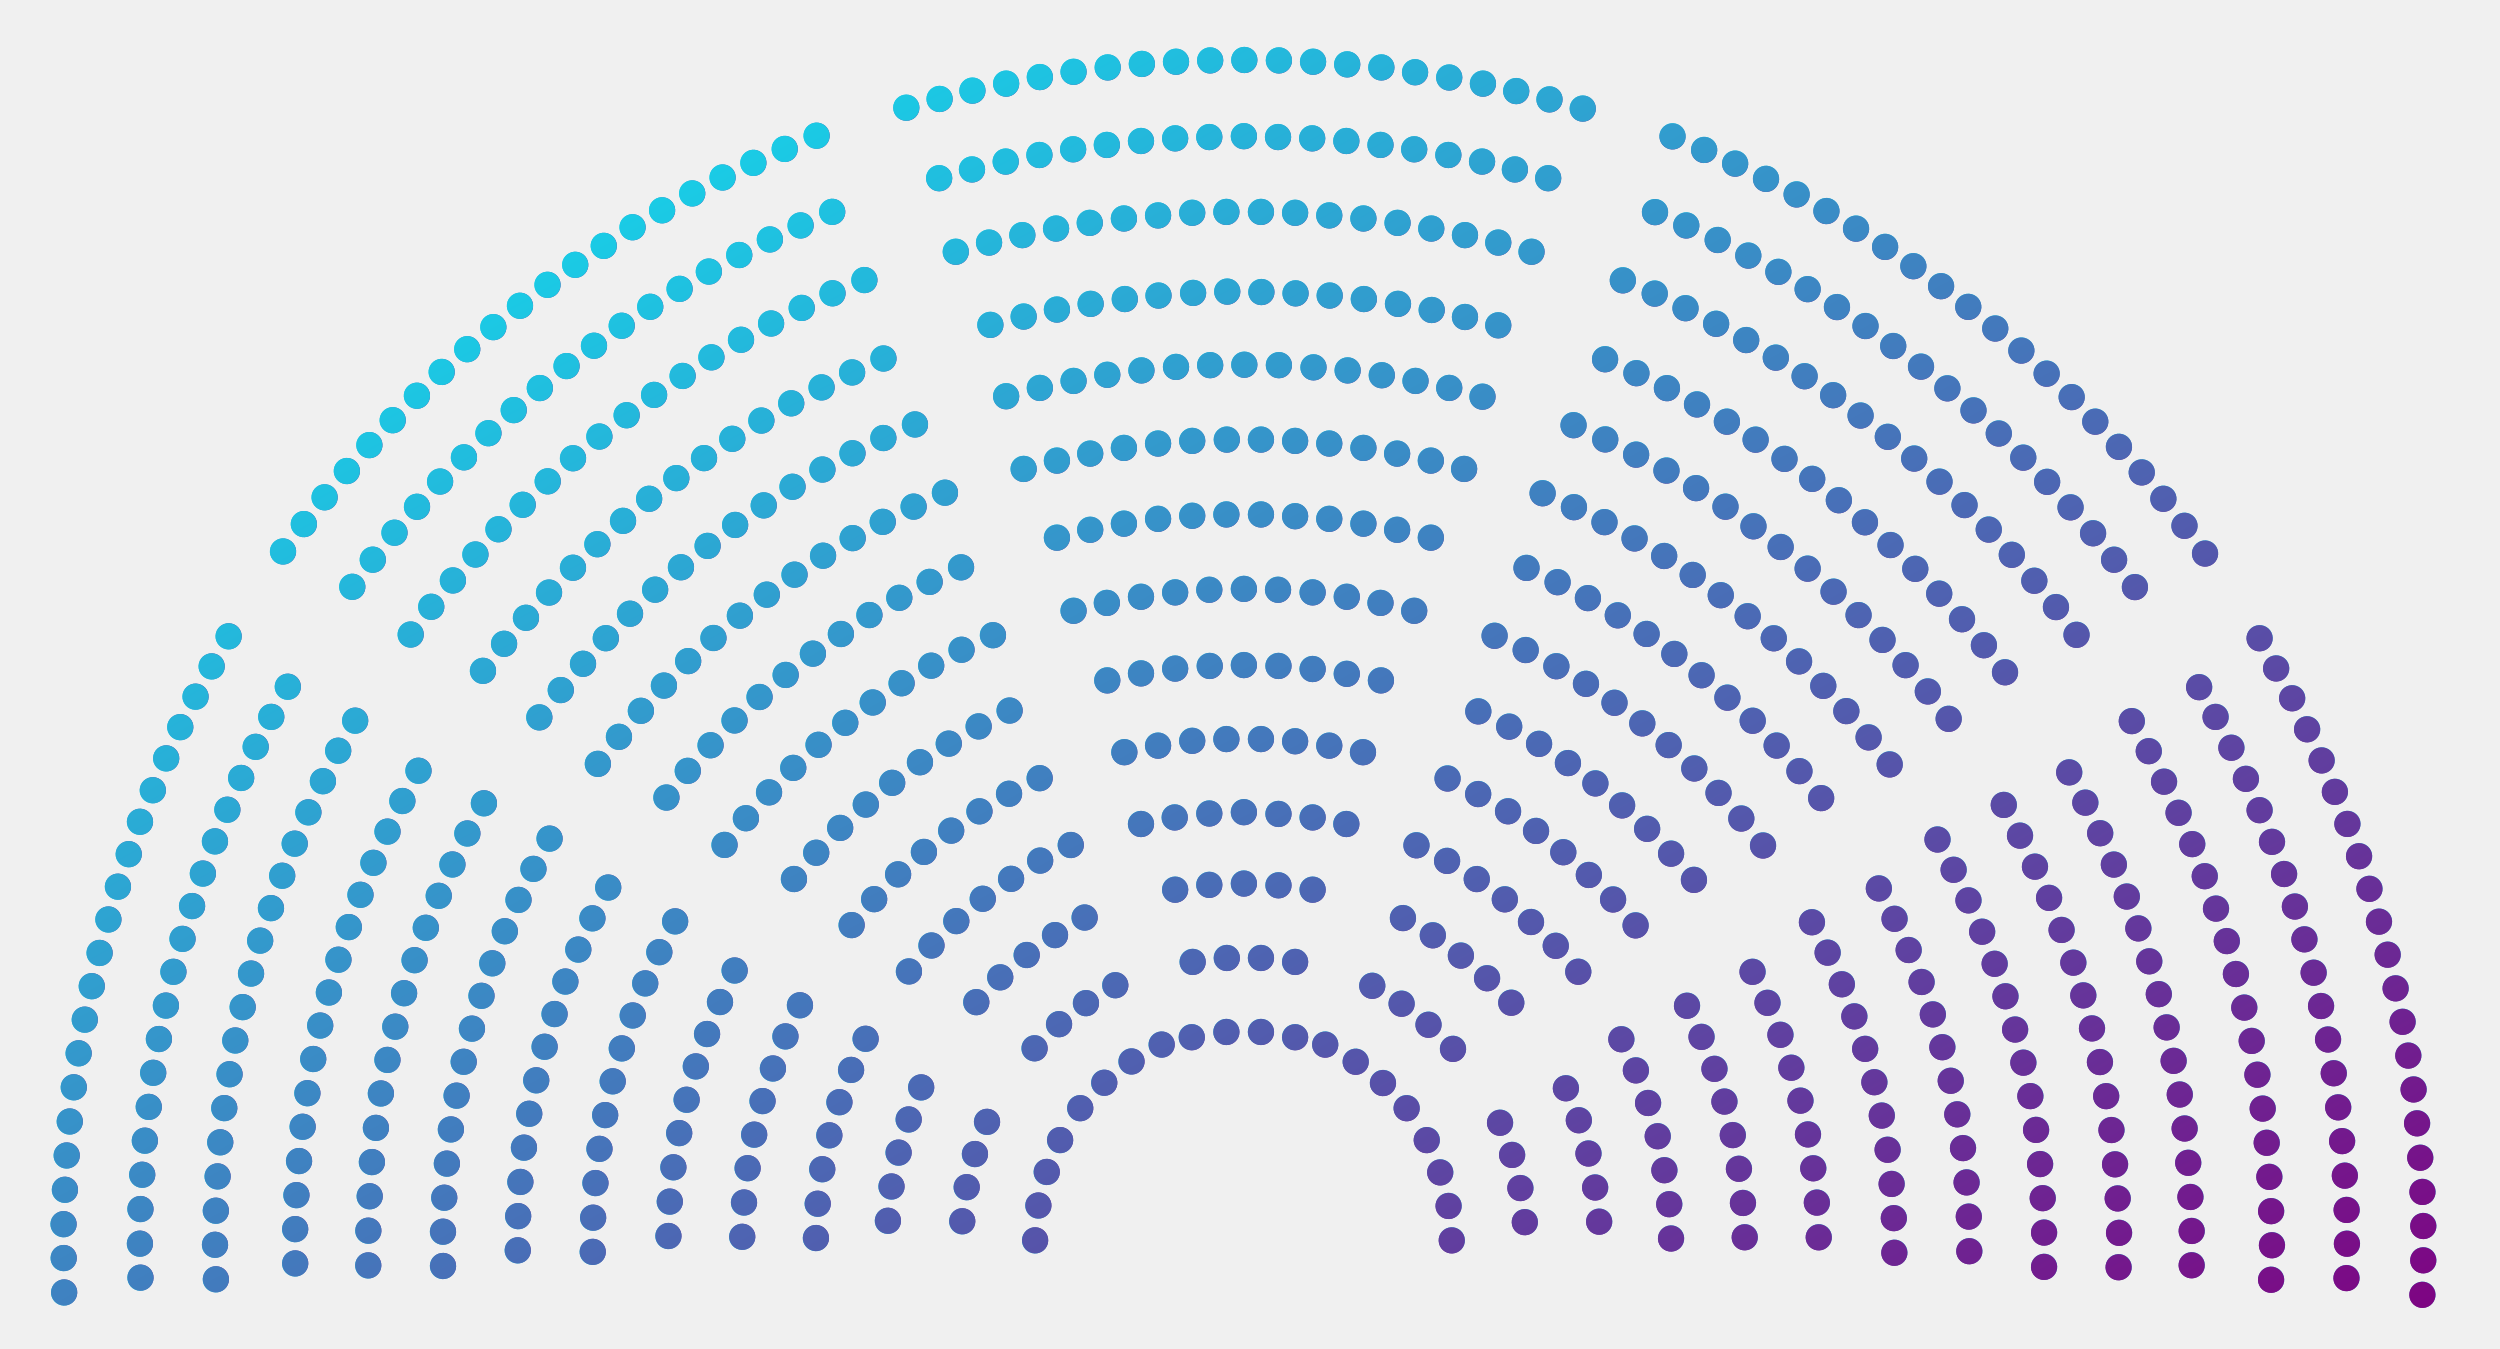
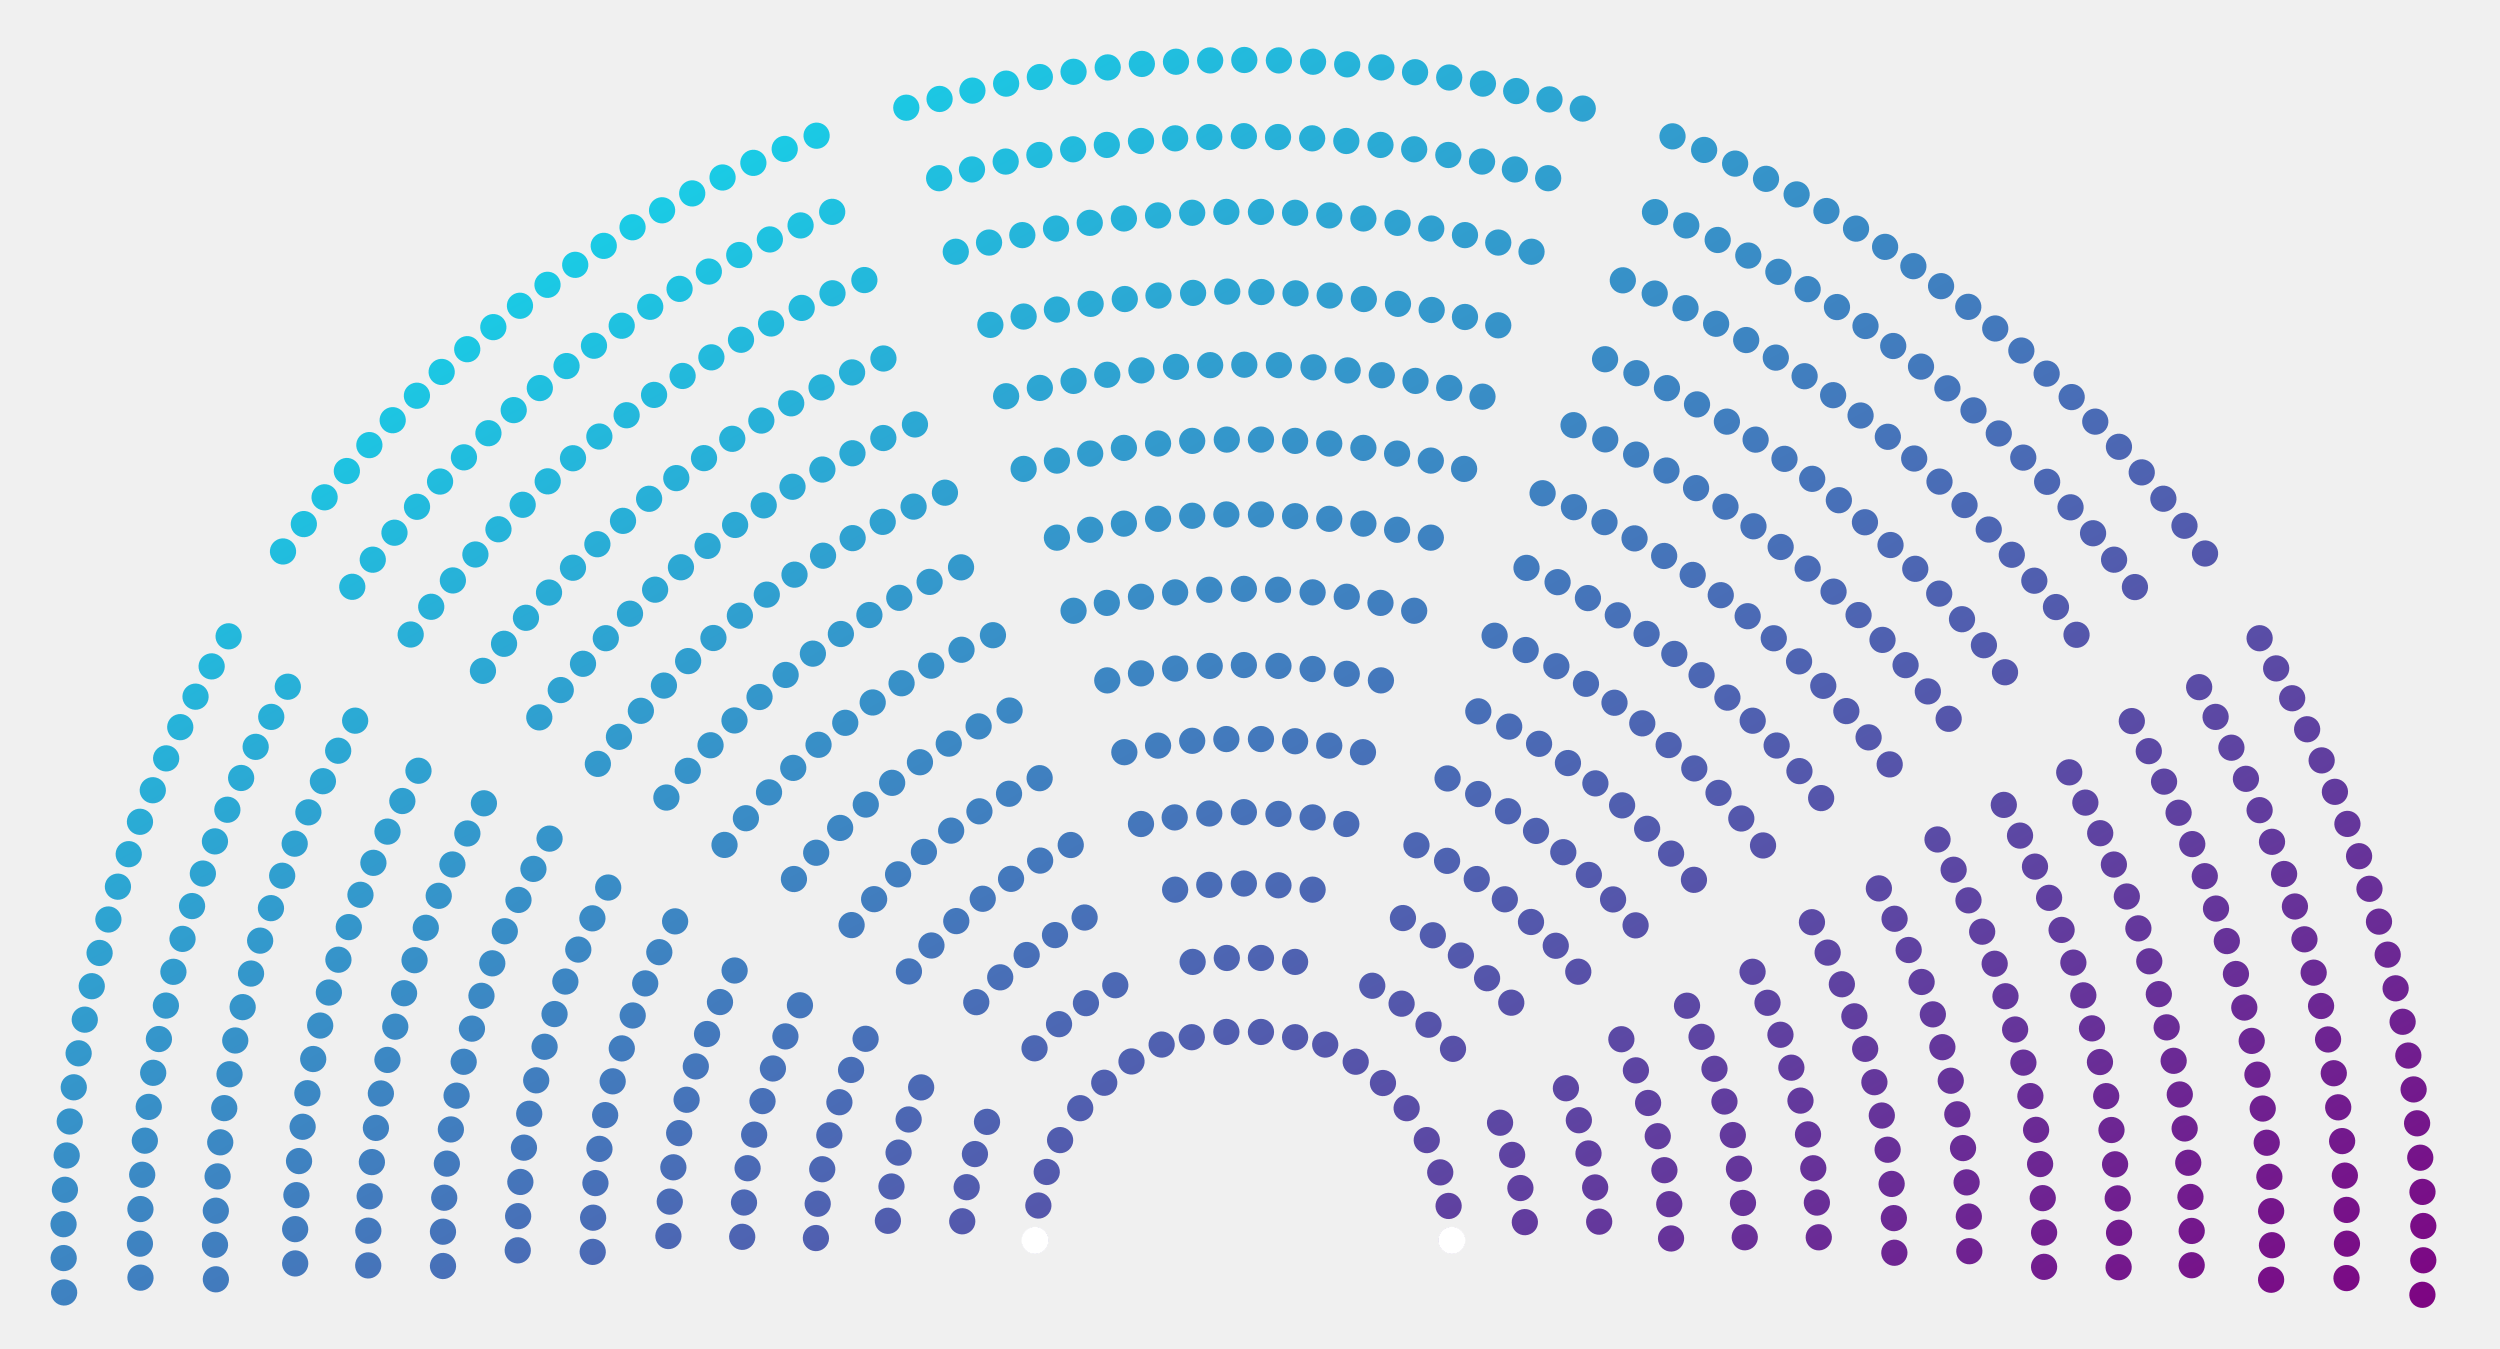
<svg xmlns="http://www.w3.org/2000/svg" viewBox="0 0 571 308" height="100%">
  <defs>
    <linearGradient id="myGradient" x1="0%" y1="0%" x2="100%" y2="100%">
      <stop offset="0%" stop-color="cyan" />
      <stop offset="100%" stop-color="purple" />
    </linearGradient>
    <g id="a" r="20">
      <circle cx="244.2" cy="226.9" r="3" />
      <circle cx="252.1" cy="225.7" r="3" />
      <circle cx="260" cy="225.7" r="3" />
      <circle cx="267.8" cy="226.9" r="3" />
      <circle cx="244.4" cy="209.7" r="3" />
      <circle cx="252.2" cy="208.8" r="3" />
      <circle cx="260" cy="208.8" r="3" />
      <circle cx="267.8" cy="209.7" r="3" />
      <circle cx="240.4" cy="193.2" r="3" />
      <circle cx="248.2" cy="192.1" r="3" />
      <circle cx="256.1" cy="191.8" r="3" />
      <circle cx="264" cy="192.2" r="3" />
      <circle cx="271.8" cy="193.2" r="3" />
      <circle cx="232.6" cy="178.2" r="3" />
      <circle cx="240.3" cy="176.7" r="3" />
      <circle cx="248.2" cy="175.8" r="3" />
      <circle cx="256.1" cy="175.5" r="3" />
      <circle cx="264" cy="175.9" r="3" />
      <circle cx="271.8" cy="176.7" r="3" />
      <circle cx="279.5" cy="178.2" r="3" />
      <circle cx="228.8" cy="161.8" r="3" />
      <circle cx="236.5" cy="160.3" r="3" />
      <circle cx="244.3" cy="159.2" r="3" />
      <circle cx="252.1" cy="158.8" r="3" />
      <circle cx="260" cy="158.8" r="3" />
      <circle cx="267.8" cy="159.3" r="3" />
      <circle cx="275.6" cy="160.3" r="3" />
      <circle cx="283.3" cy="161.8" r="3" />
      <circle cx="224.9" cy="145.4" r="3" />
      <circle cx="232.6" cy="143.8" r="3" />
      <circle cx="240.4" cy="142.7" r="3" />
      <circle cx="248.3" cy="142.1" r="3" />
      <circle cx="256.1" cy="141.9" r="3" />
      <circle cx="264" cy="142.1" r="3" />
      <circle cx="271.8" cy="142.8" r="3" />
      <circle cx="279.6" cy="143.9" r="3" />
      <circle cx="287.4" cy="145.4" r="3" />
      <circle cx="217.2" cy="129.5" r="3" />
      <circle cx="224.8" cy="127.7" r="3" />
      <circle cx="232.6" cy="126.3" r="3" />
      <circle cx="240.4" cy="125.3" r="3" />
      <circle cx="248.2" cy="124.7" r="3" />
      <circle cx="256.1" cy="124.5" r="3" />
      <circle cx="263.9" cy="124.7" r="3" />
      <circle cx="271.8" cy="125.3" r="3" />
      <circle cx="279.6" cy="126.3" r="3" />
      <circle cx="287.3" cy="127.7" r="3" />
      <circle cx="295" cy="129.5" r="3" />
      <circle cx="213.4" cy="112.8" r="3" />
      <circle cx="221" cy="111" r="3" />
      <circle cx="228.7" cy="109.6" r="3" />
      <circle cx="236.5" cy="108.5" r="3" />
      <circle cx="244.3" cy="107.8" r="3" />
      <circle cx="252.1" cy="107.5" r="3" />
      <circle cx="260" cy="107.5" r="3" />
      <circle cx="267.8" cy="107.9" r="3" />
      <circle cx="275.6" cy="108.5" r="3" />
      <circle cx="283.4" cy="109.6" r="3" />
      <circle cx="291.1" cy="111" r="3" />
      <circle cx="298.8" cy="112.8" r="3" />
      <circle cx="205.8" cy="97.1" r="3" />
      <circle cx="213.4" cy="95.2" r="3" />
      <circle cx="221" cy="93.6" r="3" />
      <circle cx="228.7" cy="92.3" r="3" />
      <circle cx="236.5" cy="91.3" r="3" />
      <circle cx="244.3" cy="90.7" r="3" />
      <circle cx="252.2" cy="90.4" r="3" />
      <circle cx="260" cy="90.4" r="3" />
      <circle cx="267.8" cy="90.7" r="3" />
      <circle cx="275.6" cy="91.3" r="3" />
      <circle cx="283.4" cy="92.3" r="3" />
      <circle cx="291.1" cy="93.6" r="3" />
      <circle cx="298.8" cy="95.2" r="3" />
      <circle cx="306.4" cy="97.1" r="3" />
      <circle cx="201.8" cy="80.5" r="3" />
      <circle cx="209.5" cy="78.6" r="3" />
      <circle cx="217.2" cy="77" r="3" />
      <circle cx="224.9" cy="75.6" r="3" />
      <circle cx="232.7" cy="74.6" r="3" />
      <circle cx="240.6" cy="73.8" r="3" />
      <circle cx="248.4" cy="73.4" r="3" />
      <circle cx="256.2" cy="73.3" r="3" />
      <circle cx="264.1" cy="73.4" r="3" />
      <circle cx="272" cy="73.9" r="3" />
      <circle cx="279.8" cy="74.6" r="3" />
      <circle cx="287.6" cy="75.7" r="3" />
      <circle cx="295.3" cy="77" r="3" />
      <circle cx="303" cy="78.6" r="3" />
      <circle cx="310.6" cy="80.6" r="3" />
      <circle cx="198.2" cy="64.2" r="3" />
      <circle cx="205.8" cy="62.3" r="3" />
      <circle cx="213.4" cy="60.7" r="3" />
      <circle cx="221.1" cy="59.4" r="3" />
      <circle cx="228.9" cy="58.3" r="3" />
      <circle cx="236.6" cy="57.5" r="3" />
      <circle cx="244.5" cy="56.9" r="3" />
      <circle cx="252.3" cy="56.6" r="3" />
      <circle cx="260.1" cy="56.7" r="3" />
      <circle cx="267.9" cy="57" r="3" />
      <circle cx="275.7" cy="57.5" r="3" />
      <circle cx="283.5" cy="58.3" r="3" />
      <circle cx="291.3" cy="59.4" r="3" />
      <circle cx="299" cy="60.8" r="3" />
      <circle cx="306.6" cy="62.4" r="3" />
      <circle cx="314.2" cy="64.3" r="3" />
      <circle cx="190.3" cy="47.5" r="3" />
      <circle cx="197.9" cy="45.4" r="3" />
      <circle cx="205.5" cy="43.7" r="3" />
      <circle cx="213.2" cy="42.2" r="3" />
      <circle cx="220.9" cy="40.9" r="3" />
      <circle cx="228.7" cy="39.9" r="3" />
      <circle cx="236.5" cy="39.2" r="3" />
      <circle cx="244.3" cy="38.6" r="3" />
      <circle cx="252.1" cy="38.4" r="3" />
      <circle cx="260" cy="38.4" r="3" />
      <circle cx="267.8" cy="38.6" r="3" />
      <circle cx="275.6" cy="39.2" r="3" />
      <circle cx="283.4" cy="39.9" r="3" />
      <circle cx="291.2" cy="40.9" r="3" />
      <circle cx="298.9" cy="42.2" r="3" />
      <circle cx="306.6" cy="43.7" r="3" />
      <circle cx="314.2" cy="45.4" r="3" />
      <circle cx="321.8" cy="47.5" r="3" />
      <circle cx="186.5" cy="30.7" r="3" />
      <circle cx="194" cy="28.7" r="3" />
      <circle cx="201.7" cy="26.9" r="3" />
      <circle cx="209.4" cy="25.4" r="3" />
      <circle cx="217.1" cy="24.1" r="3" />
      <circle cx="224.8" cy="23.1" r="3" />
      <circle cx="232.6" cy="22.2" r="3" />
      <circle cx="240.4" cy="21.6" r="3" />
      <circle cx="248.2" cy="21.3" r="3" />
      <circle cx="256.1" cy="21.1" r="3" />
      <circle cx="263.9" cy="21.3" r="3" />
      <circle cx="271.7" cy="21.6" r="3" />
      <circle cx="279.5" cy="22.2" r="3" />
      <circle cx="287.3" cy="23.1" r="3" />
      <circle cx="295" cy="24.1" r="3" />
      <circle cx="302.8" cy="25.4" r="3" />
      <circle cx="310.5" cy="26.9" r="3" />
      <circle cx="318" cy="28.7" r="3" />
      <circle cx="325.6" cy="30.7" r="3" />
      <circle cx="179" cy="14.6" r="3" />
      <circle cx="186.6" cy="12.6" r="3" />
      <circle cx="194.1" cy="10.7" r="3" />
      <circle cx="201.8" cy="9.1" r="3" />
      <circle cx="209.5" cy="7.6" r="3" />
      <circle cx="217.2" cy="6.4" r="3" />
      <circle cx="225" cy="5.4" r="3" />
      <circle cx="232.8" cy="4.6" r="3" />
      <circle cx="240.6" cy="4.1" r="3" />
      <circle cx="248.4" cy="3.8" r="3" />
      <circle cx="256.2" cy="3.7" r="3" />
      <circle cx="264.1" cy="3.8" r="3" />
      <circle cx="271.9" cy="4.1" r="3" />
      <circle cx="279.7" cy="4.7" r="3" />
      <circle cx="287.5" cy="5.4" r="3" />
      <circle cx="295.2" cy="6.5" r="3" />
      <circle cx="303" cy="7.7" r="3" />
      <circle cx="310.7" cy="9.1" r="3" />
      <circle cx="318.3" cy="10.8" r="3" />
      <circle cx="325.9" cy="12.7" r="3" />
      <circle cx="333.5" cy="14.8" r="3" />
    </g>
    <g id="l" transform="translate(28, 10)">
-       <use href="#a" class="a" />
-       <use href="#a" class="b" transform="rotate(38 257 272)" />
-       <use href="#a" class="c" transform="rotate(-38 255 272)" />
-       <use href="#a" class="d" transform="rotate(76 256 273)" />
-       <use href="#a" class="e" transform="rotate(-76 256 273)" />
+       <use href="#a" />
+       <use href="#a" transform="rotate(38 257 272)" />
+       <use href="#a" transform="rotate(-38 255 272)" />
+       <use href="#a" transform="rotate(76 256 273)" />
+       <use href="#a" transform="rotate(-76 256 273)" />
    </g>
    <mask id="mask">
      <use href="#l" fill="white" />
    </mask>
  </defs>
-   <use href="#l" fill="url(#myGradient)" />
-   <rect width="564" height="308" fill="url(#myGradient)" mask="url(#mask)" no-clip-path="url(#clip)" />
+   <rect width="564" height="308" fill="url(#myGradient)" mask="url(#mask)" />
+   <circle cx="236.4" cy="283.3" fill="white" r="3.1" class="m" />
+   <circle cx="331.6" cy="283.3" fill="white" r="3.1" class="m" />
</svg>
